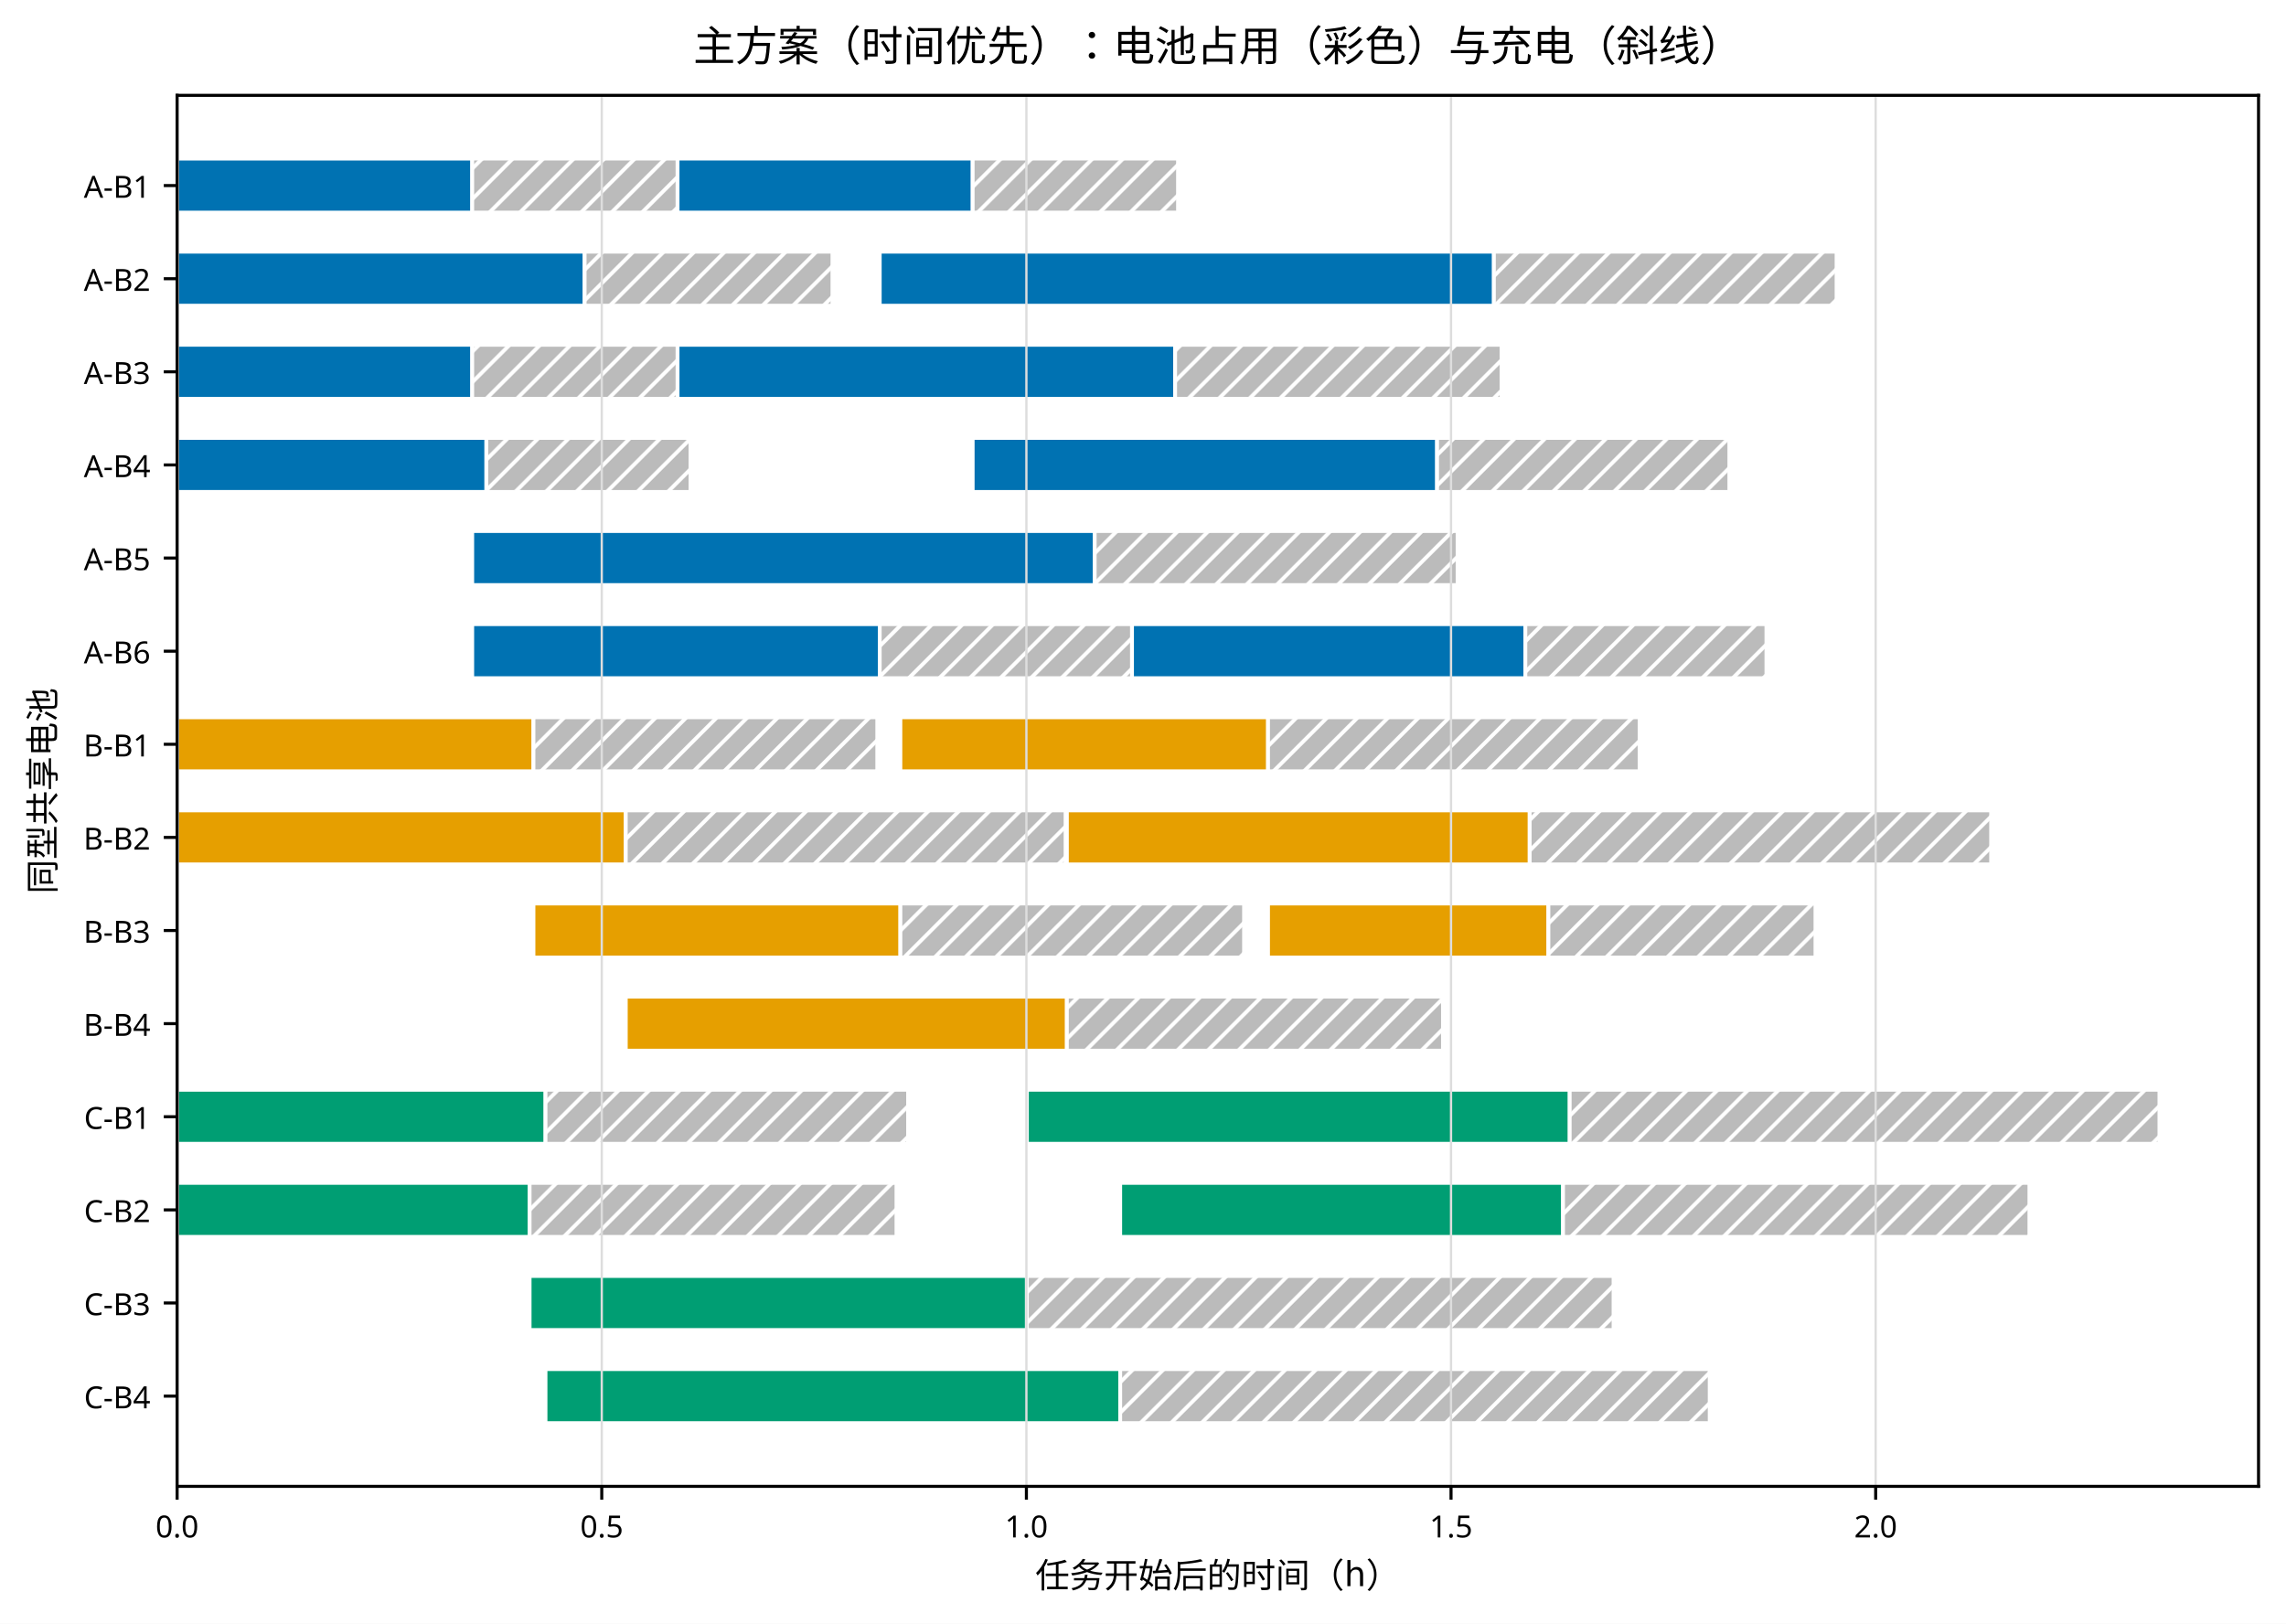
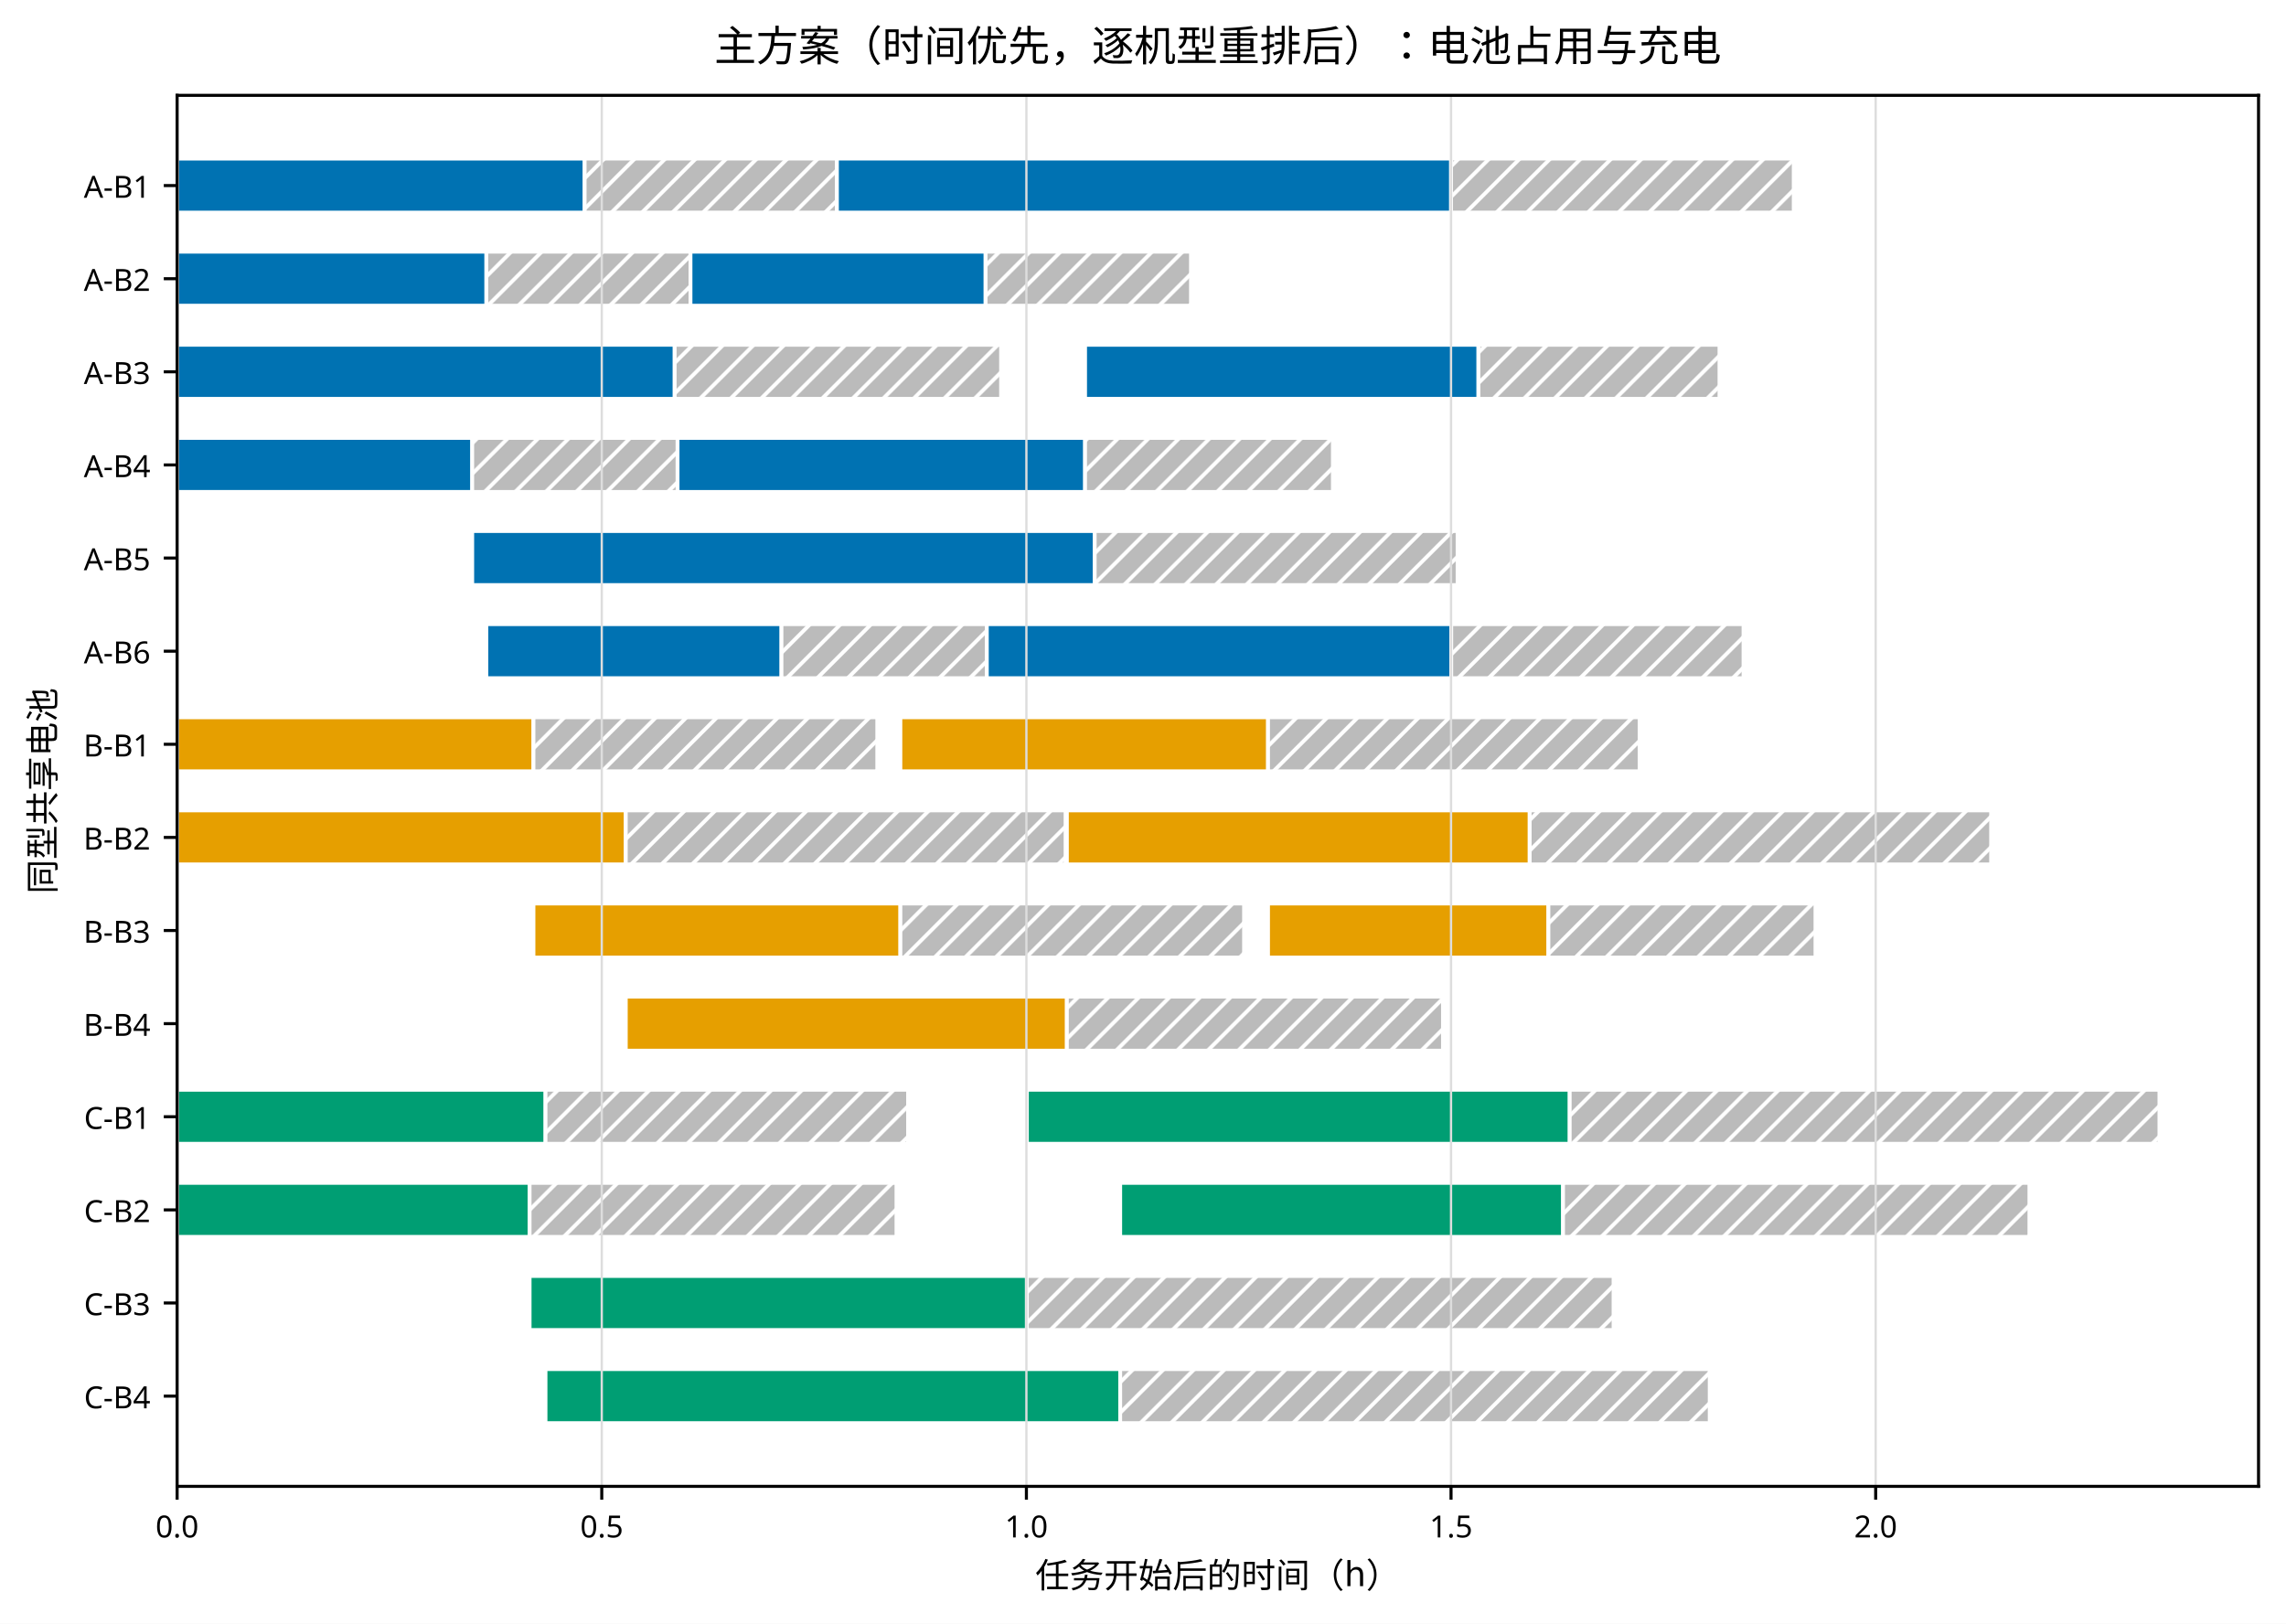
<svg xmlns="http://www.w3.org/2000/svg" xmlns:xlink="http://www.w3.org/1999/xlink" width="599.263pt" height="425.649pt" viewBox="0 0 599.263 425.649" version="1.1">
  <defs>
    <style type="text/css">*{stroke-linejoin: round; stroke-linecap: butt}</style>
  </defs>
  <g id="figure_1">
    <g id="patch_1">
      <path d="M 0 425.649  L 599.263 425.649  L 599.263 0  L 0 0  z " style="fill: #ffffff" />
    </g>
    <g id="axes_1">
      <g id="patch_2">
        <path d="M 46.433 389.633  L 592.063 389.633  L 592.063 24.993  L 46.433 24.993  z " style="fill: #ffffff" />
      </g>
      <g id="patch_3">
-         <path d="M 46.433 41.568  L 123.791 41.568  L 123.791 55.726  L 46.433 55.726  z " clip-path="url(#p47b06a5a53)" style="fill: #0072b2; stroke: #ffffff; stroke-linejoin: miter" />
+         <path d="M 46.433 41.568  L 153.261 41.568  L 153.261 55.726  L 46.433 55.726  z " clip-path="url(#p535fc92652)" style="fill: #0072b2; stroke: #ffffff; stroke-linejoin: miter" />
      </g>
      <g id="patch_4">
-         <path d="M 123.791 41.568  L 177.622 41.568  L 177.622 55.726  L 123.791 55.726  z " clip-path="url(#p47b06a5a53)" style="fill: url(#h515c0ab641); stroke: #ffffff; stroke-linejoin: miter" />
+         <path d="M 153.261 41.568  L 219.394 41.568  L 219.394 55.726  L 153.261 55.726  z " clip-path="url(#p535fc92652)" style="fill: url(#he867990e34); stroke: #ffffff; stroke-linejoin: miter" />
      </g>
      <g id="patch_5">
-         <path d="M 46.433 65.978  L 153.261 65.978  L 153.261 80.136  L 46.433 80.136  z " clip-path="url(#p47b06a5a53)" style="fill: #0072b2; stroke: #ffffff; stroke-linejoin: miter" />
+         <path d="M 46.433 65.978  L 127.502 65.978  L 127.502 80.136  L 46.433 80.136  z " clip-path="url(#p535fc92652)" style="fill: #0072b2; stroke: #ffffff; stroke-linejoin: miter" />
      </g>
      <g id="patch_6">
-         <path d="M 153.261 65.978  L 218.222 65.978  L 218.222 80.136  L 153.261 80.136  z " clip-path="url(#p47b06a5a53)" style="fill: url(#h515c0ab641); stroke: #ffffff; stroke-linejoin: miter" />
+         <path d="M 127.502 65.978  L 181.011 65.978  L 181.011 80.136  L 127.502 80.136  z " clip-path="url(#p535fc92652)" style="fill: url(#he867990e34); stroke: #ffffff; stroke-linejoin: miter" />
      </g>
      <g id="patch_7">
-         <path d="M 46.433 188.029  L 139.844 188.029  L 139.844 202.187  L 46.433 202.187  z " clip-path="url(#p47b06a5a53)" style="fill: #e69f00; stroke: #ffffff; stroke-linejoin: miter" />
+         <path d="M 46.433 188.029  L 139.844 188.029  L 139.844 202.187  L 46.433 202.187  z " clip-path="url(#p535fc92652)" style="fill: #e69f00; stroke: #ffffff; stroke-linejoin: miter" />
      </g>
      <g id="patch_8">
-         <path d="M 139.844 188.029  L 229.973 188.029  L 229.973 202.187  L 139.844 202.187  z " clip-path="url(#p47b06a5a53)" style="fill: url(#h515c0ab641); stroke: #ffffff; stroke-linejoin: miter" />
+         <path d="M 139.844 188.029  L 229.973 188.029  L 229.973 202.187  L 139.844 202.187  z " clip-path="url(#p535fc92652)" style="fill: url(#he867990e34); stroke: #ffffff; stroke-linejoin: miter" />
      </g>
      <g id="patch_9">
-         <path d="M 46.433 285.67  L 143.003 285.67  L 143.003 299.828  L 46.433 299.828  z " clip-path="url(#p47b06a5a53)" style="fill: #009e73; stroke: #ffffff; stroke-linejoin: miter" />
+         <path d="M 46.433 285.67  L 143.003 285.67  L 143.003 299.828  L 46.433 299.828  z " clip-path="url(#p535fc92652)" style="fill: #009e73; stroke: #ffffff; stroke-linejoin: miter" />
      </g>
      <g id="patch_10">
-         <path d="M 143.003 285.67  L 238.052 285.67  L 238.052 299.828  L 143.003 299.828  z " clip-path="url(#p47b06a5a53)" style="fill: url(#h515c0ab641); stroke: #ffffff; stroke-linejoin: miter" />
+         <path d="M 143.003 285.67  L 238.052 285.67  L 238.052 299.828  L 143.003 299.828  z " clip-path="url(#p535fc92652)" style="fill: url(#he867990e34); stroke: #ffffff; stroke-linejoin: miter" />
      </g>
      <g id="patch_11">
-         <path d="M 46.433 310.08  L 138.836 310.08  L 138.836 324.238  L 46.433 324.238  z " clip-path="url(#p47b06a5a53)" style="fill: #009e73; stroke: #ffffff; stroke-linejoin: miter" />
+         <path d="M 46.433 310.08  L 138.836 310.08  L 138.836 324.238  L 46.433 324.238  z " clip-path="url(#p535fc92652)" style="fill: #009e73; stroke: #ffffff; stroke-linejoin: miter" />
      </g>
      <g id="patch_12">
-         <path d="M 138.836 310.08  L 235.003 310.08  L 235.003 324.238  L 138.836 324.238  z " clip-path="url(#p47b06a5a53)" style="fill: url(#h515c0ab641); stroke: #ffffff; stroke-linejoin: miter" />
+         <path d="M 138.836 310.08  L 235.003 310.08  L 235.003 324.238  L 138.836 324.238  z " clip-path="url(#p535fc92652)" style="fill: url(#he867990e34); stroke: #ffffff; stroke-linejoin: miter" />
      </g>
      <g id="patch_13">
-         <path d="M 46.433 90.388  L 123.791 90.388  L 123.791 104.546  L 46.433 104.546  z " clip-path="url(#p47b06a5a53)" style="fill: #0072b2; stroke: #ffffff; stroke-linejoin: miter" />
+         <path d="M 46.433 90.388  L 176.864 90.388  L 176.864 104.546  L 46.433 104.546  z " clip-path="url(#p535fc92652)" style="fill: #0072b2; stroke: #ffffff; stroke-linejoin: miter" />
      </g>
      <g id="patch_14">
-         <path d="M 123.791 90.388  L 177.622 90.388  L 177.622 104.546  L 123.791 104.546  z " clip-path="url(#p47b06a5a53)" style="fill: url(#h515c0ab641); stroke: #ffffff; stroke-linejoin: miter" />
+         <path d="M 176.864 90.388  L 262.426 90.388  L 262.426 104.546  L 176.864 104.546  z " clip-path="url(#p535fc92652)" style="fill: url(#he867990e34); stroke: #ffffff; stroke-linejoin: miter" />
      </g>
      <g id="patch_15">
-         <path d="M 138.836 334.49  L 269.188 334.49  L 269.188 348.648  L 138.836 348.648  z " clip-path="url(#p47b06a5a53)" style="fill: #009e73; stroke: #ffffff; stroke-linejoin: miter" />
+         <path d="M 138.836 334.49  L 269.188 334.49  L 269.188 348.648  L 138.836 348.648  z " clip-path="url(#p535fc92652)" style="fill: #009e73; stroke: #ffffff; stroke-linejoin: miter" />
      </g>
      <g id="patch_16">
-         <path d="M 269.188 334.49  L 422.986 334.49  L 422.986 348.648  L 269.188 348.648  z " clip-path="url(#p47b06a5a53)" style="fill: url(#h515c0ab641); stroke: #ffffff; stroke-linejoin: miter" />
+         <path d="M 269.188 334.49  L 422.986 334.49  L 422.986 348.648  L 269.188 348.648  z " clip-path="url(#p535fc92652)" style="fill: url(#he867990e34); stroke: #ffffff; stroke-linejoin: miter" />
      </g>
      <g id="patch_17">
-         <path d="M 46.433 212.439  L 164.047 212.439  L 164.047 226.597  L 46.433 226.597  z " clip-path="url(#p47b06a5a53)" style="fill: #e69f00; stroke: #ffffff; stroke-linejoin: miter" />
+         <path d="M 46.433 212.439  L 164.047 212.439  L 164.047 226.597  L 46.433 226.597  z " clip-path="url(#p535fc92652)" style="fill: #e69f00; stroke: #ffffff; stroke-linejoin: miter" />
      </g>
      <g id="patch_18">
-         <path d="M 164.047 212.439  L 279.33 212.439  L 279.33 226.597  L 164.047 226.597  z " clip-path="url(#p47b06a5a53)" style="fill: url(#h515c0ab641); stroke: #ffffff; stroke-linejoin: miter" />
+         <path d="M 164.047 212.439  L 279.33 212.439  L 279.33 226.597  L 164.047 226.597  z " clip-path="url(#p535fc92652)" style="fill: url(#he867990e34); stroke: #ffffff; stroke-linejoin: miter" />
      </g>
      <g id="patch_19">
-         <path d="M 139.844 236.85  L 236.032 236.85  L 236.032 251.007  L 139.844 251.007  z " clip-path="url(#p47b06a5a53)" style="fill: #e69f00; stroke: #ffffff; stroke-linejoin: miter" />
+         <path d="M 139.844 236.85  L 236.032 236.85  L 236.032 251.007  L 139.844 251.007  z " clip-path="url(#p535fc92652)" style="fill: #e69f00; stroke: #ffffff; stroke-linejoin: miter" />
      </g>
      <g id="patch_20">
-         <path d="M 236.032 236.85  L 326.119 236.85  L 326.119 251.007  L 236.032 251.007  z " clip-path="url(#p47b06a5a53)" style="fill: url(#h515c0ab641); stroke: #ffffff; stroke-linejoin: miter" />
+         <path d="M 236.032 236.85  L 326.119 236.85  L 326.119 251.007  L 236.032 251.007  z " clip-path="url(#p535fc92652)" style="fill: url(#he867990e34); stroke: #ffffff; stroke-linejoin: miter" />
      </g>
      <g id="patch_21">
-         <path d="M 46.433 114.798  L 127.502 114.798  L 127.502 128.956  L 46.433 128.956  z " clip-path="url(#p47b06a5a53)" style="fill: #0072b2; stroke: #ffffff; stroke-linejoin: miter" />
+         <path d="M 46.433 114.798  L 123.791 114.798  L 123.791 128.956  L 46.433 128.956  z " clip-path="url(#p535fc92652)" style="fill: #0072b2; stroke: #ffffff; stroke-linejoin: miter" />
      </g>
      <g id="patch_22">
-         <path d="M 127.502 114.798  L 181.011 114.798  L 181.011 128.956  L 127.502 128.956  z " clip-path="url(#p47b06a5a53)" style="fill: url(#h515c0ab641); stroke: #ffffff; stroke-linejoin: miter" />
+         <path d="M 123.791 114.798  L 177.622 114.798  L 177.622 128.956  L 123.791 128.956  z " clip-path="url(#p535fc92652)" style="fill: url(#he867990e34); stroke: #ffffff; stroke-linejoin: miter" />
      </g>
      <g id="patch_23">
-         <path d="M 164.047 261.26  L 279.677 261.26  L 279.677 275.418  L 164.047 275.418  z " clip-path="url(#p47b06a5a53)" style="fill: #e69f00; stroke: #ffffff; stroke-linejoin: miter" />
+         <path d="M 164.047 261.26  L 279.677 261.26  L 279.677 275.418  L 164.047 275.418  z " clip-path="url(#p535fc92652)" style="fill: #e69f00; stroke: #ffffff; stroke-linejoin: miter" />
      </g>
      <g id="patch_24">
-         <path d="M 279.677 261.26  L 378.263 261.26  L 378.263 275.418  L 279.677 275.418  z " clip-path="url(#p47b06a5a53)" style="fill: url(#h515c0ab641); stroke: #ffffff; stroke-linejoin: miter" />
+         <path d="M 279.677 261.26  L 378.263 261.26  L 378.263 275.418  L 279.677 275.418  z " clip-path="url(#p535fc92652)" style="fill: url(#he867990e34); stroke: #ffffff; stroke-linejoin: miter" />
      </g>
      <g id="patch_25">
-         <path d="M 143.003 358.901  L 293.656 358.901  L 293.656 373.059  L 143.003 373.059  z " clip-path="url(#p47b06a5a53)" style="fill: #009e73; stroke: #ffffff; stroke-linejoin: miter" />
+         <path d="M 143.003 358.901  L 293.656 358.901  L 293.656 373.059  L 143.003 373.059  z " clip-path="url(#p535fc92652)" style="fill: #009e73; stroke: #ffffff; stroke-linejoin: miter" />
      </g>
      <g id="patch_26">
-         <path d="M 293.656 358.901  L 448.189 358.901  L 448.189 373.059  L 293.656 373.059  z " clip-path="url(#p47b06a5a53)" style="fill: url(#h515c0ab641); stroke: #ffffff; stroke-linejoin: miter" />
+         <path d="M 293.656 358.901  L 448.189 358.901  L 448.189 373.059  L 293.656 373.059  z " clip-path="url(#p535fc92652)" style="fill: url(#he867990e34); stroke: #ffffff; stroke-linejoin: miter" />
      </g>
      <g id="patch_27">
-         <path d="M 123.791 139.209  L 286.969 139.209  L 286.969 153.367  L 123.791 153.367  z " clip-path="url(#p47b06a5a53)" style="fill: #0072b2; stroke: #ffffff; stroke-linejoin: miter" />
+         <path d="M 123.791 139.209  L 286.969 139.209  L 286.969 153.367  L 123.791 153.367  z " clip-path="url(#p535fc92652)" style="fill: #0072b2; stroke: #ffffff; stroke-linejoin: miter" />
      </g>
      <g id="patch_28">
-         <path d="M 286.969 139.209  L 382.096 139.209  L 382.096 153.367  L 286.969 153.367  z " clip-path="url(#p47b06a5a53)" style="fill: url(#h515c0ab641); stroke: #ffffff; stroke-linejoin: miter" />
+         <path d="M 286.969 139.209  L 382.096 139.209  L 382.096 153.367  L 286.969 153.367  z " clip-path="url(#p535fc92652)" style="fill: url(#he867990e34); stroke: #ffffff; stroke-linejoin: miter" />
      </g>
      <g id="patch_29">
-         <path d="M 269.188 285.67  L 411.49 285.67  L 411.49 299.828  L 269.188 299.828  z " clip-path="url(#p47b06a5a53)" style="fill: #009e73; stroke: #ffffff; stroke-linejoin: miter" />
+         <path d="M 269.188 285.67  L 411.49 285.67  L 411.49 299.828  L 269.188 299.828  z " clip-path="url(#p535fc92652)" style="fill: #009e73; stroke: #ffffff; stroke-linejoin: miter" />
      </g>
      <g id="patch_30">
-         <path d="M 411.49 285.67  L 566.081 285.67  L 566.081 299.828  L 411.49 299.828  z " clip-path="url(#p47b06a5a53)" style="fill: url(#h515c0ab641); stroke: #ffffff; stroke-linejoin: miter" />
+         <path d="M 411.49 285.67  L 566.081 285.67  L 566.081 299.828  L 411.49 299.828  z " clip-path="url(#p535fc92652)" style="fill: url(#he867990e34); stroke: #ffffff; stroke-linejoin: miter" />
      </g>
      <g id="patch_31">
-         <path d="M 293.656 310.08  L 409.746 310.08  L 409.746 324.238  L 293.656 324.238  z " clip-path="url(#p47b06a5a53)" style="fill: #009e73; stroke: #ffffff; stroke-linejoin: miter" />
+         <path d="M 293.656 310.08  L 409.746 310.08  L 409.746 324.238  L 293.656 324.238  z " clip-path="url(#p535fc92652)" style="fill: #009e73; stroke: #ffffff; stroke-linejoin: miter" />
      </g>
      <g id="patch_32">
-         <path d="M 409.746 310.08  L 531.999 310.08  L 531.999 324.238  L 409.746 324.238  z " clip-path="url(#p47b06a5a53)" style="fill: url(#h515c0ab641); stroke: #ffffff; stroke-linejoin: miter" />
+         <path d="M 409.746 310.08  L 531.999 310.08  L 531.999 324.238  L 409.746 324.238  z " clip-path="url(#p535fc92652)" style="fill: url(#he867990e34); stroke: #ffffff; stroke-linejoin: miter" />
      </g>
      <g id="patch_33">
-         <path d="M 123.791 163.619  L 230.619 163.619  L 230.619 177.777  L 123.791 177.777  z " clip-path="url(#p47b06a5a53)" style="fill: #0072b2; stroke: #ffffff; stroke-linejoin: miter" />
+         <path d="M 127.502 163.619  L 204.86 163.619  L 204.86 177.777  L 127.502 177.777  z " clip-path="url(#p535fc92652)" style="fill: #0072b2; stroke: #ffffff; stroke-linejoin: miter" />
      </g>
      <g id="patch_34">
-         <path d="M 230.619 163.619  L 296.752 163.619  L 296.752 177.777  L 230.619 177.777  z " clip-path="url(#p47b06a5a53)" style="fill: url(#h515c0ab641); stroke: #ffffff; stroke-linejoin: miter" />
+         <path d="M 204.86 163.619  L 258.691 163.619  L 258.691 177.777  L 204.86 177.777  z " clip-path="url(#p535fc92652)" style="fill: url(#he867990e34); stroke: #ffffff; stroke-linejoin: miter" />
      </g>
      <g id="patch_35">
-         <path d="M 236.032 188.029  L 332.41 188.029  L 332.41 202.187  L 236.032 202.187  z " clip-path="url(#p47b06a5a53)" style="fill: #e69f00; stroke: #ffffff; stroke-linejoin: miter" />
+         <path d="M 236.032 188.029  L 332.41 188.029  L 332.41 202.187  L 236.032 202.187  z " clip-path="url(#p535fc92652)" style="fill: #e69f00; stroke: #ffffff; stroke-linejoin: miter" />
      </g>
      <g id="patch_36">
-         <path d="M 332.41 188.029  L 429.813 188.029  L 429.813 202.187  L 332.41 202.187  z " clip-path="url(#p47b06a5a53)" style="fill: url(#h515c0ab641); stroke: #ffffff; stroke-linejoin: miter" />
+         <path d="M 332.41 188.029  L 429.813 188.029  L 429.813 202.187  L 332.41 202.187  z " clip-path="url(#p535fc92652)" style="fill: url(#he867990e34); stroke: #ffffff; stroke-linejoin: miter" />
      </g>
      <g id="patch_37">
-         <path d="M 177.622 41.568  L 254.981 41.568  L 254.981 55.726  L 177.622 55.726  z " clip-path="url(#p47b06a5a53)" style="fill: #0072b2; stroke: #ffffff; stroke-linejoin: miter" />
+         <path d="M 177.622 114.798  L 284.45 114.798  L 284.45 128.956  L 177.622 128.956  z " clip-path="url(#p535fc92652)" style="fill: #0072b2; stroke: #ffffff; stroke-linejoin: miter" />
      </g>
      <g id="patch_38">
-         <path d="M 254.981 41.568  L 308.812 41.568  L 308.812 55.726  L 254.981 55.726  z " clip-path="url(#p47b06a5a53)" style="fill: url(#h515c0ab641); stroke: #ffffff; stroke-linejoin: miter" />
+         <path d="M 284.45 114.798  L 349.411 114.798  L 349.411 128.956  L 284.45 128.956  z " clip-path="url(#p535fc92652)" style="fill: url(#he867990e34); stroke: #ffffff; stroke-linejoin: miter" />
      </g>
      <g id="patch_39">
-         <path d="M 177.622 90.388  L 308.053 90.388  L 308.053 104.546  L 177.622 104.546  z " clip-path="url(#p47b06a5a53)" style="fill: #0072b2; stroke: #ffffff; stroke-linejoin: miter" />
+         <path d="M 181.011 65.978  L 258.37 65.978  L 258.37 80.136  L 181.011 80.136  z " clip-path="url(#p535fc92652)" style="fill: #0072b2; stroke: #ffffff; stroke-linejoin: miter" />
      </g>
      <g id="patch_40">
-         <path d="M 308.053 90.388  L 393.615 90.388  L 393.615 104.546  L 308.053 104.546  z " clip-path="url(#p47b06a5a53)" style="fill: url(#h515c0ab641); stroke: #ffffff; stroke-linejoin: miter" />
+         <path d="M 258.37 65.978  L 312.201 65.978  L 312.201 80.136  L 258.37 80.136  z " clip-path="url(#p535fc92652)" style="fill: url(#he867990e34); stroke: #ffffff; stroke-linejoin: miter" />
      </g>
      <g id="patch_41">
-         <path d="M 279.677 212.439  L 401.001 212.439  L 401.001 226.597  L 279.677 226.597  z " clip-path="url(#p47b06a5a53)" style="fill: #e69f00; stroke: #ffffff; stroke-linejoin: miter" />
+         <path d="M 279.677 212.439  L 401.001 212.439  L 401.001 226.597  L 279.677 226.597  z " clip-path="url(#p535fc92652)" style="fill: #e69f00; stroke: #ffffff; stroke-linejoin: miter" />
      </g>
      <g id="patch_42">
-         <path d="M 401.001 212.439  L 521.96 212.439  L 521.96 226.597  L 401.001 226.597  z " clip-path="url(#p47b06a5a53)" style="fill: url(#h515c0ab641); stroke: #ffffff; stroke-linejoin: miter" />
+         <path d="M 401.001 212.439  L 521.96 212.439  L 521.96 226.597  L 401.001 226.597  z " clip-path="url(#p535fc92652)" style="fill: url(#he867990e34); stroke: #ffffff; stroke-linejoin: miter" />
      </g>
      <g id="patch_43">
-         <path d="M 230.619 65.978  L 391.615 65.978  L 391.615 80.136  L 230.619 80.136  z " clip-path="url(#p47b06a5a53)" style="fill: #0072b2; stroke: #ffffff; stroke-linejoin: miter" />
+         <path d="M 219.394 41.568  L 380.39 41.568  L 380.39 55.726  L 219.394 55.726  z " clip-path="url(#p535fc92652)" style="fill: #0072b2; stroke: #ffffff; stroke-linejoin: miter" />
      </g>
      <g id="patch_44">
-         <path d="M 391.615 65.978  L 481.443 65.978  L 481.443 80.136  L 391.615 80.136  z " clip-path="url(#p47b06a5a53)" style="fill: url(#h515c0ab641); stroke: #ffffff; stroke-linejoin: miter" />
+         <path d="M 380.39 41.568  L 470.217 41.568  L 470.217 55.726  L 380.39 55.726  z " clip-path="url(#p535fc92652)" style="fill: url(#he867990e34); stroke: #ffffff; stroke-linejoin: miter" />
      </g>
      <g id="patch_45">
-         <path d="M 254.981 114.798  L 376.723 114.798  L 376.723 128.956  L 254.981 128.956  z " clip-path="url(#p47b06a5a53)" style="fill: #0072b2; stroke: #ffffff; stroke-linejoin: miter" />
+         <path d="M 258.691 163.619  L 380.433 163.619  L 380.433 177.777  L 258.691 177.777  z " clip-path="url(#p535fc92652)" style="fill: #0072b2; stroke: #ffffff; stroke-linejoin: miter" />
      </g>
      <g id="patch_46">
-         <path d="M 376.723 114.798  L 453.339 114.798  L 453.339 128.956  L 376.723 128.956  z " clip-path="url(#p47b06a5a53)" style="fill: url(#h515c0ab641); stroke: #ffffff; stroke-linejoin: miter" />
+         <path d="M 380.433 163.619  L 457.049 163.619  L 457.049 177.777  L 380.433 177.777  z " clip-path="url(#p535fc92652)" style="fill: url(#he867990e34); stroke: #ffffff; stroke-linejoin: miter" />
      </g>
      <g id="patch_47">
-         <path d="M 296.752 163.619  L 399.869 163.619  L 399.869 177.777  L 296.752 177.777  z " clip-path="url(#p47b06a5a53)" style="fill: #0072b2; stroke: #ffffff; stroke-linejoin: miter" />
+         <path d="M 284.45 90.388  L 387.567 90.388  L 387.567 104.546  L 284.45 104.546  z " clip-path="url(#p535fc92652)" style="fill: #0072b2; stroke: #ffffff; stroke-linejoin: miter" />
      </g>
      <g id="patch_48">
-         <path d="M 399.869 163.619  L 463.054 163.619  L 463.054 177.777  L 399.869 177.777  z " clip-path="url(#p47b06a5a53)" style="fill: url(#h515c0ab641); stroke: #ffffff; stroke-linejoin: miter" />
+         <path d="M 387.567 90.388  L 450.752 90.388  L 450.752 104.546  L 387.567 104.546  z " clip-path="url(#p535fc92652)" style="fill: url(#he867990e34); stroke: #ffffff; stroke-linejoin: miter" />
      </g>
      <g id="patch_49">
-         <path d="M 332.41 236.85  L 405.904 236.85  L 405.904 251.007  L 332.41 251.007  z " clip-path="url(#p47b06a5a53)" style="fill: #e69f00; stroke: #ffffff; stroke-linejoin: miter" />
+         <path d="M 332.41 236.85  L 405.904 236.85  L 405.904 251.007  L 332.41 251.007  z " clip-path="url(#p535fc92652)" style="fill: #e69f00; stroke: #ffffff; stroke-linejoin: miter" />
      </g>
      <g id="patch_50">
-         <path d="M 405.904 236.85  L 475.913 236.85  L 475.913 251.007  L 405.904 251.007  z " clip-path="url(#p47b06a5a53)" style="fill: url(#h515c0ab641); stroke: #ffffff; stroke-linejoin: miter" />
+         <path d="M 405.904 236.85  L 475.913 236.85  L 475.913 251.007  L 405.904 251.007  z " clip-path="url(#p535fc92652)" style="fill: url(#he867990e34); stroke: #ffffff; stroke-linejoin: miter" />
      </g>
      <g id="matplotlib.axis_1">
        <g id="xtick_1">
          <g id="line2d_1">
-             <path d="M 46.433 389.633  L 46.433 24.993  " clip-path="url(#p47b06a5a53)" style="fill: none; stroke: #dddddd; stroke-width: 0.6; stroke-linecap: square" />
+             <path d="M 46.433 389.633  L 46.433 24.993  " clip-path="url(#p535fc92652)" style="fill: none; stroke: #dddddd; stroke-width: 0.6; stroke-linecap: square" />
          </g>
          <g id="line2d_2">
            <defs>
-               <path id="m2577cd9620" d="M 0 0  L 0 3.5  " style="stroke: #000000; stroke-width: 0.8" />
+               <path id="mc7148da7b8" d="M 0 0  L 0 3.5  " style="stroke: #000000; stroke-width: 0.8" />
            </defs>
            <g>
-               <use xlink:href="#m2577cd9620" x="46.433" y="389.633" style="stroke: #000000; stroke-width: 0.8" />
+               <use xlink:href="#mc7148da7b8" x="46.433" y="389.633" style="stroke: #000000; stroke-width: 0.8" />
            </g>
          </g>
          <g id="text_1">
            <text style="font-size: 8px; font-family: 'Microsoft YaHei'; text-anchor: middle" x="46.433" y="403.028" transform="rotate(-0 46.43297 403.0281)">0.0</text>
          </g>
        </g>
        <g id="xtick_2">
          <g id="line2d_3">
-             <path d="M 157.749 389.633  L 157.749 24.993  " clip-path="url(#p47b06a5a53)" style="fill: none; stroke: #dddddd; stroke-width: 0.6; stroke-linecap: square" />
+             <path d="M 157.749 389.633  L 157.749 24.993  " clip-path="url(#p535fc92652)" style="fill: none; stroke: #dddddd; stroke-width: 0.6; stroke-linecap: square" />
          </g>
          <g id="line2d_4">
            <g>
-               <use xlink:href="#m2577cd9620" x="157.749" y="389.633" style="stroke: #000000; stroke-width: 0.8" />
+               <use xlink:href="#mc7148da7b8" x="157.749" y="389.633" style="stroke: #000000; stroke-width: 0.8" />
            </g>
          </g>
          <g id="text_2">
            <text style="font-size: 8px; font-family: 'Microsoft YaHei'; text-anchor: middle" x="157.749" y="403.028" transform="rotate(-0 157.7491 403.0281)">0.5</text>
          </g>
        </g>
        <g id="xtick_3">
          <g id="line2d_5">
-             <path d="M 269.065 389.633  L 269.065 24.993  " clip-path="url(#p47b06a5a53)" style="fill: none; stroke: #dddddd; stroke-width: 0.6; stroke-linecap: square" />
+             <path d="M 269.065 389.633  L 269.065 24.993  " clip-path="url(#p535fc92652)" style="fill: none; stroke: #dddddd; stroke-width: 0.6; stroke-linecap: square" />
          </g>
          <g id="line2d_6">
            <g>
-               <use xlink:href="#m2577cd9620" x="269.065" y="389.633" style="stroke: #000000; stroke-width: 0.8" />
+               <use xlink:href="#mc7148da7b8" x="269.065" y="389.633" style="stroke: #000000; stroke-width: 0.8" />
            </g>
          </g>
          <g id="text_3">
            <text style="font-size: 8px; font-family: 'Microsoft YaHei'; text-anchor: middle" x="269.065" y="403.028" transform="rotate(-0 269.0651 403.0281)">1.0</text>
          </g>
        </g>
        <g id="xtick_4">
          <g id="line2d_7">
-             <path d="M 380.381 389.633  L 380.381 24.993  " clip-path="url(#p47b06a5a53)" style="fill: none; stroke: #dddddd; stroke-width: 0.6; stroke-linecap: square" />
+             <path d="M 380.381 389.633  L 380.381 24.993  " clip-path="url(#p535fc92652)" style="fill: none; stroke: #dddddd; stroke-width: 0.6; stroke-linecap: square" />
          </g>
          <g id="line2d_8">
            <g>
-               <use xlink:href="#m2577cd9620" x="380.381" y="389.633" style="stroke: #000000; stroke-width: 0.8" />
+               <use xlink:href="#mc7148da7b8" x="380.381" y="389.633" style="stroke: #000000; stroke-width: 0.8" />
            </g>
          </g>
          <g id="text_4">
            <text style="font-size: 8px; font-family: 'Microsoft YaHei'; text-anchor: middle" x="380.381" y="403.028" transform="rotate(-0 380.3812 403.0281)">1.5</text>
          </g>
        </g>
        <g id="xtick_5">
          <g id="line2d_9">
-             <path d="M 491.697 389.633  L 491.697 24.993  " clip-path="url(#p47b06a5a53)" style="fill: none; stroke: #dddddd; stroke-width: 0.6; stroke-linecap: square" />
+             <path d="M 491.697 389.633  L 491.697 24.993  " clip-path="url(#p535fc92652)" style="fill: none; stroke: #dddddd; stroke-width: 0.6; stroke-linecap: square" />
          </g>
          <g id="line2d_10">
            <g>
-               <use xlink:href="#m2577cd9620" x="491.697" y="389.633" style="stroke: #000000; stroke-width: 0.8" />
+               <use xlink:href="#mc7148da7b8" x="491.697" y="389.633" style="stroke: #000000; stroke-width: 0.8" />
            </g>
          </g>
          <g id="text_5">
            <text style="font-size: 8px; font-family: 'Microsoft YaHei'; text-anchor: middle" x="491.697" y="403.028" transform="rotate(-0 491.6973 403.0281)">2.0</text>
          </g>
        </g>
        <g id="text_6">
          <text style="font-size: 9px; font-family: 'DejaVu Sans', 'Bitstream Vera Sans', 'Computer Modern Sans Serif', 'Lucida Grande', 'Verdana', 'Geneva', 'Lucid', 'Arial', 'Helvetica', 'Avant Garde', sans-serif; text-anchor: middle" x="319.248" y="416.211" transform="rotate(-0 319.248 416.2113)">任务开始后的时间（h）</text>
        </g>
      </g>
      <g id="matplotlib.axis_2">
        <g id="ytick_1">
          <g id="line2d_11">
            <defs>
-               <path id="m0c6602eec4" d="M 0 0  L -3.5 0  " style="stroke: #000000; stroke-width: 0.8" />
+               <path id="m8dc8dc4e00" d="M 0 0  L -3.5 0  " style="stroke: #000000; stroke-width: 0.8" />
            </defs>
            <g>
-               <use xlink:href="#m0c6602eec4" x="46.433" y="48.647" style="stroke: #000000; stroke-width: 0.8" />
+               <use xlink:href="#m8dc8dc4e00" x="46.433" y="48.647" style="stroke: #000000; stroke-width: 0.8" />
            </g>
          </g>
          <g id="text_7">
            <text style="font-size: 8px; font-family: 'Microsoft YaHei'; text-anchor: end" x="39.433" y="51.844" transform="rotate(-0 39.43297 51.84414)">A-B1</text>
          </g>
        </g>
        <g id="ytick_2">
          <g id="line2d_12">
            <g>
-               <use xlink:href="#m0c6602eec4" x="46.433" y="73.057" style="stroke: #000000; stroke-width: 0.8" />
+               <use xlink:href="#m8dc8dc4e00" x="46.433" y="73.057" style="stroke: #000000; stroke-width: 0.8" />
            </g>
          </g>
          <g id="text_8">
            <text style="font-size: 8px; font-family: 'Microsoft YaHei'; text-anchor: end" x="39.433" y="76.254" transform="rotate(-0 39.43297 76.25437)">A-B2</text>
          </g>
        </g>
        <g id="ytick_3">
          <g id="line2d_13">
            <g>
-               <use xlink:href="#m0c6602eec4" x="46.433" y="97.467" style="stroke: #000000; stroke-width: 0.8" />
+               <use xlink:href="#m8dc8dc4e00" x="46.433" y="97.467" style="stroke: #000000; stroke-width: 0.8" />
            </g>
          </g>
          <g id="text_9">
            <text style="font-size: 8px; font-family: 'Microsoft YaHei'; text-anchor: end" x="39.433" y="100.665" transform="rotate(-0 39.43297 100.6646)">A-B3</text>
          </g>
        </g>
        <g id="ytick_4">
          <g id="line2d_14">
            <g>
-               <use xlink:href="#m0c6602eec4" x="46.433" y="121.877" style="stroke: #000000; stroke-width: 0.8" />
+               <use xlink:href="#m8dc8dc4e00" x="46.433" y="121.877" style="stroke: #000000; stroke-width: 0.8" />
            </g>
          </g>
          <g id="text_10">
            <text style="font-size: 8px; font-family: 'Microsoft YaHei'; text-anchor: end" x="39.433" y="125.075" transform="rotate(-0 39.43297 125.0748)">A-B4</text>
          </g>
        </g>
        <g id="ytick_5">
          <g id="line2d_15">
            <g>
-               <use xlink:href="#m0c6602eec4" x="46.433" y="146.288" style="stroke: #000000; stroke-width: 0.8" />
+               <use xlink:href="#m8dc8dc4e00" x="46.433" y="146.288" style="stroke: #000000; stroke-width: 0.8" />
            </g>
          </g>
          <g id="text_11">
            <text style="font-size: 8px; font-family: 'Microsoft YaHei'; text-anchor: end" x="39.433" y="149.485" transform="rotate(-0 39.43297 149.4851)">A-B5</text>
          </g>
        </g>
        <g id="ytick_6">
          <g id="line2d_16">
            <g>
-               <use xlink:href="#m0c6602eec4" x="46.433" y="170.698" style="stroke: #000000; stroke-width: 0.8" />
+               <use xlink:href="#m8dc8dc4e00" x="46.433" y="170.698" style="stroke: #000000; stroke-width: 0.8" />
            </g>
          </g>
          <g id="text_12">
            <text style="font-size: 8px; font-family: 'Microsoft YaHei'; text-anchor: end" x="39.433" y="173.895" transform="rotate(-0 39.43297 173.8953)">A-B6</text>
          </g>
        </g>
        <g id="ytick_7">
          <g id="line2d_17">
            <g>
-               <use xlink:href="#m0c6602eec4" x="46.433" y="195.108" style="stroke: #000000; stroke-width: 0.8" />
+               <use xlink:href="#m8dc8dc4e00" x="46.433" y="195.108" style="stroke: #000000; stroke-width: 0.8" />
            </g>
          </g>
          <g id="text_13">
            <text style="font-size: 8px; font-family: 'Microsoft YaHei'; text-anchor: end" x="39.433" y="198.306" transform="rotate(-0 39.43297 198.3055)">B-B1</text>
          </g>
        </g>
        <g id="ytick_8">
          <g id="line2d_18">
            <g>
-               <use xlink:href="#m0c6602eec4" x="46.433" y="219.518" style="stroke: #000000; stroke-width: 0.8" />
+               <use xlink:href="#m8dc8dc4e00" x="46.433" y="219.518" style="stroke: #000000; stroke-width: 0.8" />
            </g>
          </g>
          <g id="text_14">
            <text style="font-size: 8px; font-family: 'Microsoft YaHei'; text-anchor: end" x="39.433" y="222.716" transform="rotate(-0 39.43297 222.7157)">B-B2</text>
          </g>
        </g>
        <g id="ytick_9">
          <g id="line2d_19">
            <g>
-               <use xlink:href="#m0c6602eec4" x="46.433" y="243.928" style="stroke: #000000; stroke-width: 0.8" />
+               <use xlink:href="#m8dc8dc4e00" x="46.433" y="243.928" style="stroke: #000000; stroke-width: 0.8" />
            </g>
          </g>
          <g id="text_15">
            <text style="font-size: 8px; font-family: 'Microsoft YaHei'; text-anchor: end" x="39.433" y="247.126" transform="rotate(-0 39.43297 247.126)">B-B3</text>
          </g>
        </g>
        <g id="ytick_10">
          <g id="line2d_20">
            <g>
-               <use xlink:href="#m0c6602eec4" x="46.433" y="268.339" style="stroke: #000000; stroke-width: 0.8" />
+               <use xlink:href="#m8dc8dc4e00" x="46.433" y="268.339" style="stroke: #000000; stroke-width: 0.8" />
            </g>
          </g>
          <g id="text_16">
            <text style="font-size: 8px; font-family: 'Microsoft YaHei'; text-anchor: end" x="39.433" y="271.536" transform="rotate(-0 39.43297 271.5362)">B-B4</text>
          </g>
        </g>
        <g id="ytick_11">
          <g id="line2d_21">
            <g>
-               <use xlink:href="#m0c6602eec4" x="46.433" y="292.749" style="stroke: #000000; stroke-width: 0.8" />
+               <use xlink:href="#m8dc8dc4e00" x="46.433" y="292.749" style="stroke: #000000; stroke-width: 0.8" />
            </g>
          </g>
          <g id="text_17">
            <text style="font-size: 8px; font-family: 'Microsoft YaHei'; text-anchor: end" x="39.433" y="295.946" transform="rotate(-0 39.43297 295.9464)">C-B1</text>
          </g>
        </g>
        <g id="ytick_12">
          <g id="line2d_22">
            <g>
-               <use xlink:href="#m0c6602eec4" x="46.433" y="317.159" style="stroke: #000000; stroke-width: 0.8" />
+               <use xlink:href="#m8dc8dc4e00" x="46.433" y="317.159" style="stroke: #000000; stroke-width: 0.8" />
            </g>
          </g>
          <g id="text_18">
            <text style="font-size: 8px; font-family: 'Microsoft YaHei'; text-anchor: end" x="39.433" y="320.357" transform="rotate(-0 39.43297 320.3567)">C-B2</text>
          </g>
        </g>
        <g id="ytick_13">
          <g id="line2d_23">
            <g>
-               <use xlink:href="#m0c6602eec4" x="46.433" y="341.569" style="stroke: #000000; stroke-width: 0.8" />
+               <use xlink:href="#m8dc8dc4e00" x="46.433" y="341.569" style="stroke: #000000; stroke-width: 0.8" />
            </g>
          </g>
          <g id="text_19">
            <text style="font-size: 8px; font-family: 'Microsoft YaHei'; text-anchor: end" x="39.433" y="344.767" transform="rotate(-0 39.43297 344.7669)">C-B3</text>
          </g>
        </g>
        <g id="ytick_14">
          <g id="line2d_24">
            <g>
-               <use xlink:href="#m0c6602eec4" x="46.433" y="365.98" style="stroke: #000000; stroke-width: 0.8" />
+               <use xlink:href="#m8dc8dc4e00" x="46.433" y="365.98" style="stroke: #000000; stroke-width: 0.8" />
            </g>
          </g>
          <g id="text_20">
            <text style="font-size: 8px; font-family: 'Microsoft YaHei'; text-anchor: end" x="39.433" y="369.177" transform="rotate(-0 39.43297 369.1771)">C-B4</text>
          </g>
        </g>
        <g id="text_21">
          <text style="font-size: 9px; font-family: 'DejaVu Sans', 'Bitstream Vera Sans', 'Computer Modern Sans Serif', 'Lucida Grande', 'Verdana', 'Geneva', 'Lucid', 'Arial', 'Helvetica', 'Avant Garde', sans-serif; text-anchor: middle" x="14.394" y="207.313" transform="rotate(-90 14.39438 207.3131)">同型共享电池</text>
        </g>
      </g>
      <g id="patch_51">
        <path d="M 46.433 389.633  L 46.433 24.993  " style="fill: none; stroke: #000000; stroke-width: 0.8; stroke-linejoin: miter; stroke-linecap: square" />
      </g>
      <g id="patch_52">
        <path d="M 592.063 389.633  L 592.063 24.993  " style="fill: none; stroke: #000000; stroke-width: 0.8; stroke-linejoin: miter; stroke-linecap: square" />
      </g>
      <g id="patch_53">
        <path d="M 46.433 389.633  L 592.063 389.633  " style="fill: none; stroke: #000000; stroke-width: 0.8; stroke-linejoin: miter; stroke-linecap: square" />
      </g>
      <g id="patch_54">
        <path d="M 46.433 24.993  L 592.063 24.993  " style="fill: none; stroke: #000000; stroke-width: 0.8; stroke-linejoin: miter; stroke-linecap: square" />
      </g>
      <g id="text_22">
-         <text style="font-size: 11px; font-family: 'DejaVu Sans', 'Bitstream Vera Sans', 'Computer Modern Sans Serif', 'Lucida Grande', 'Verdana', 'Geneva', 'Lucid', 'Arial', 'Helvetica', 'Avant Garde', sans-serif; text-anchor: middle" x="319.248" y="15.993" transform="rotate(-0 319.248 15.99312)">主方案（时间优先）：电池占用（彩色）与充电（斜线）</text>
+         <text style="font-size: 11px; font-family: 'DejaVu Sans', 'Bitstream Vera Sans', 'Computer Modern Sans Serif', 'Lucida Grande', 'Verdana', 'Geneva', 'Lucid', 'Arial', 'Helvetica', 'Avant Garde', sans-serif; text-anchor: middle" x="319.248" y="15.993" transform="rotate(-0 319.248 15.99312)">主方案（时间优先，逐机型重排后）：电池占用与充电</text>
      </g>
    </g>
  </g>
  <defs>
-     <clipPath id="p47b06a5a53">
+     <clipPath id="p535fc92652">
      <rect x="46.433" y="24.993" width="545.63" height="364.64" />
    </clipPath>
  </defs>
  <defs>
-     <pattern id="h515c0ab641" patternUnits="userSpaceOnUse" x="0" y="0" width="72" height="72">
+     <pattern id="he867990e34" patternUnits="userSpaceOnUse" x="0" y="0" width="72" height="72">
      <rect x="0" y="0" width="73" height="73" fill="#bbbbbb" />
      <path d="M -36 36  L 36 -36  M -32 40  L 40 -32  M -28 44  L 44 -28  M -24 48  L 48 -24  M -20 52  L 52 -20  M -16 56  L 56 -16  M -12 60  L 60 -12  M -8 64  L 64 -8  M -4 68  L 68 -4  M 0 72  L 72 0  M 4 76  L 76 4  M 8 80  L 80 8  M 12 84  L 84 12  M 16 88  L 88 16  M 20 92  L 92 20  M 24 96  L 96 24  M 28 100  L 100 28  M 32 104  L 104 32  M 36 108  L 108 36  " style="fill: #ffffff; stroke: #ffffff; stroke-width: 1.0; stroke-linecap: butt; stroke-linejoin: miter" />
    </pattern>
  </defs>
</svg>
